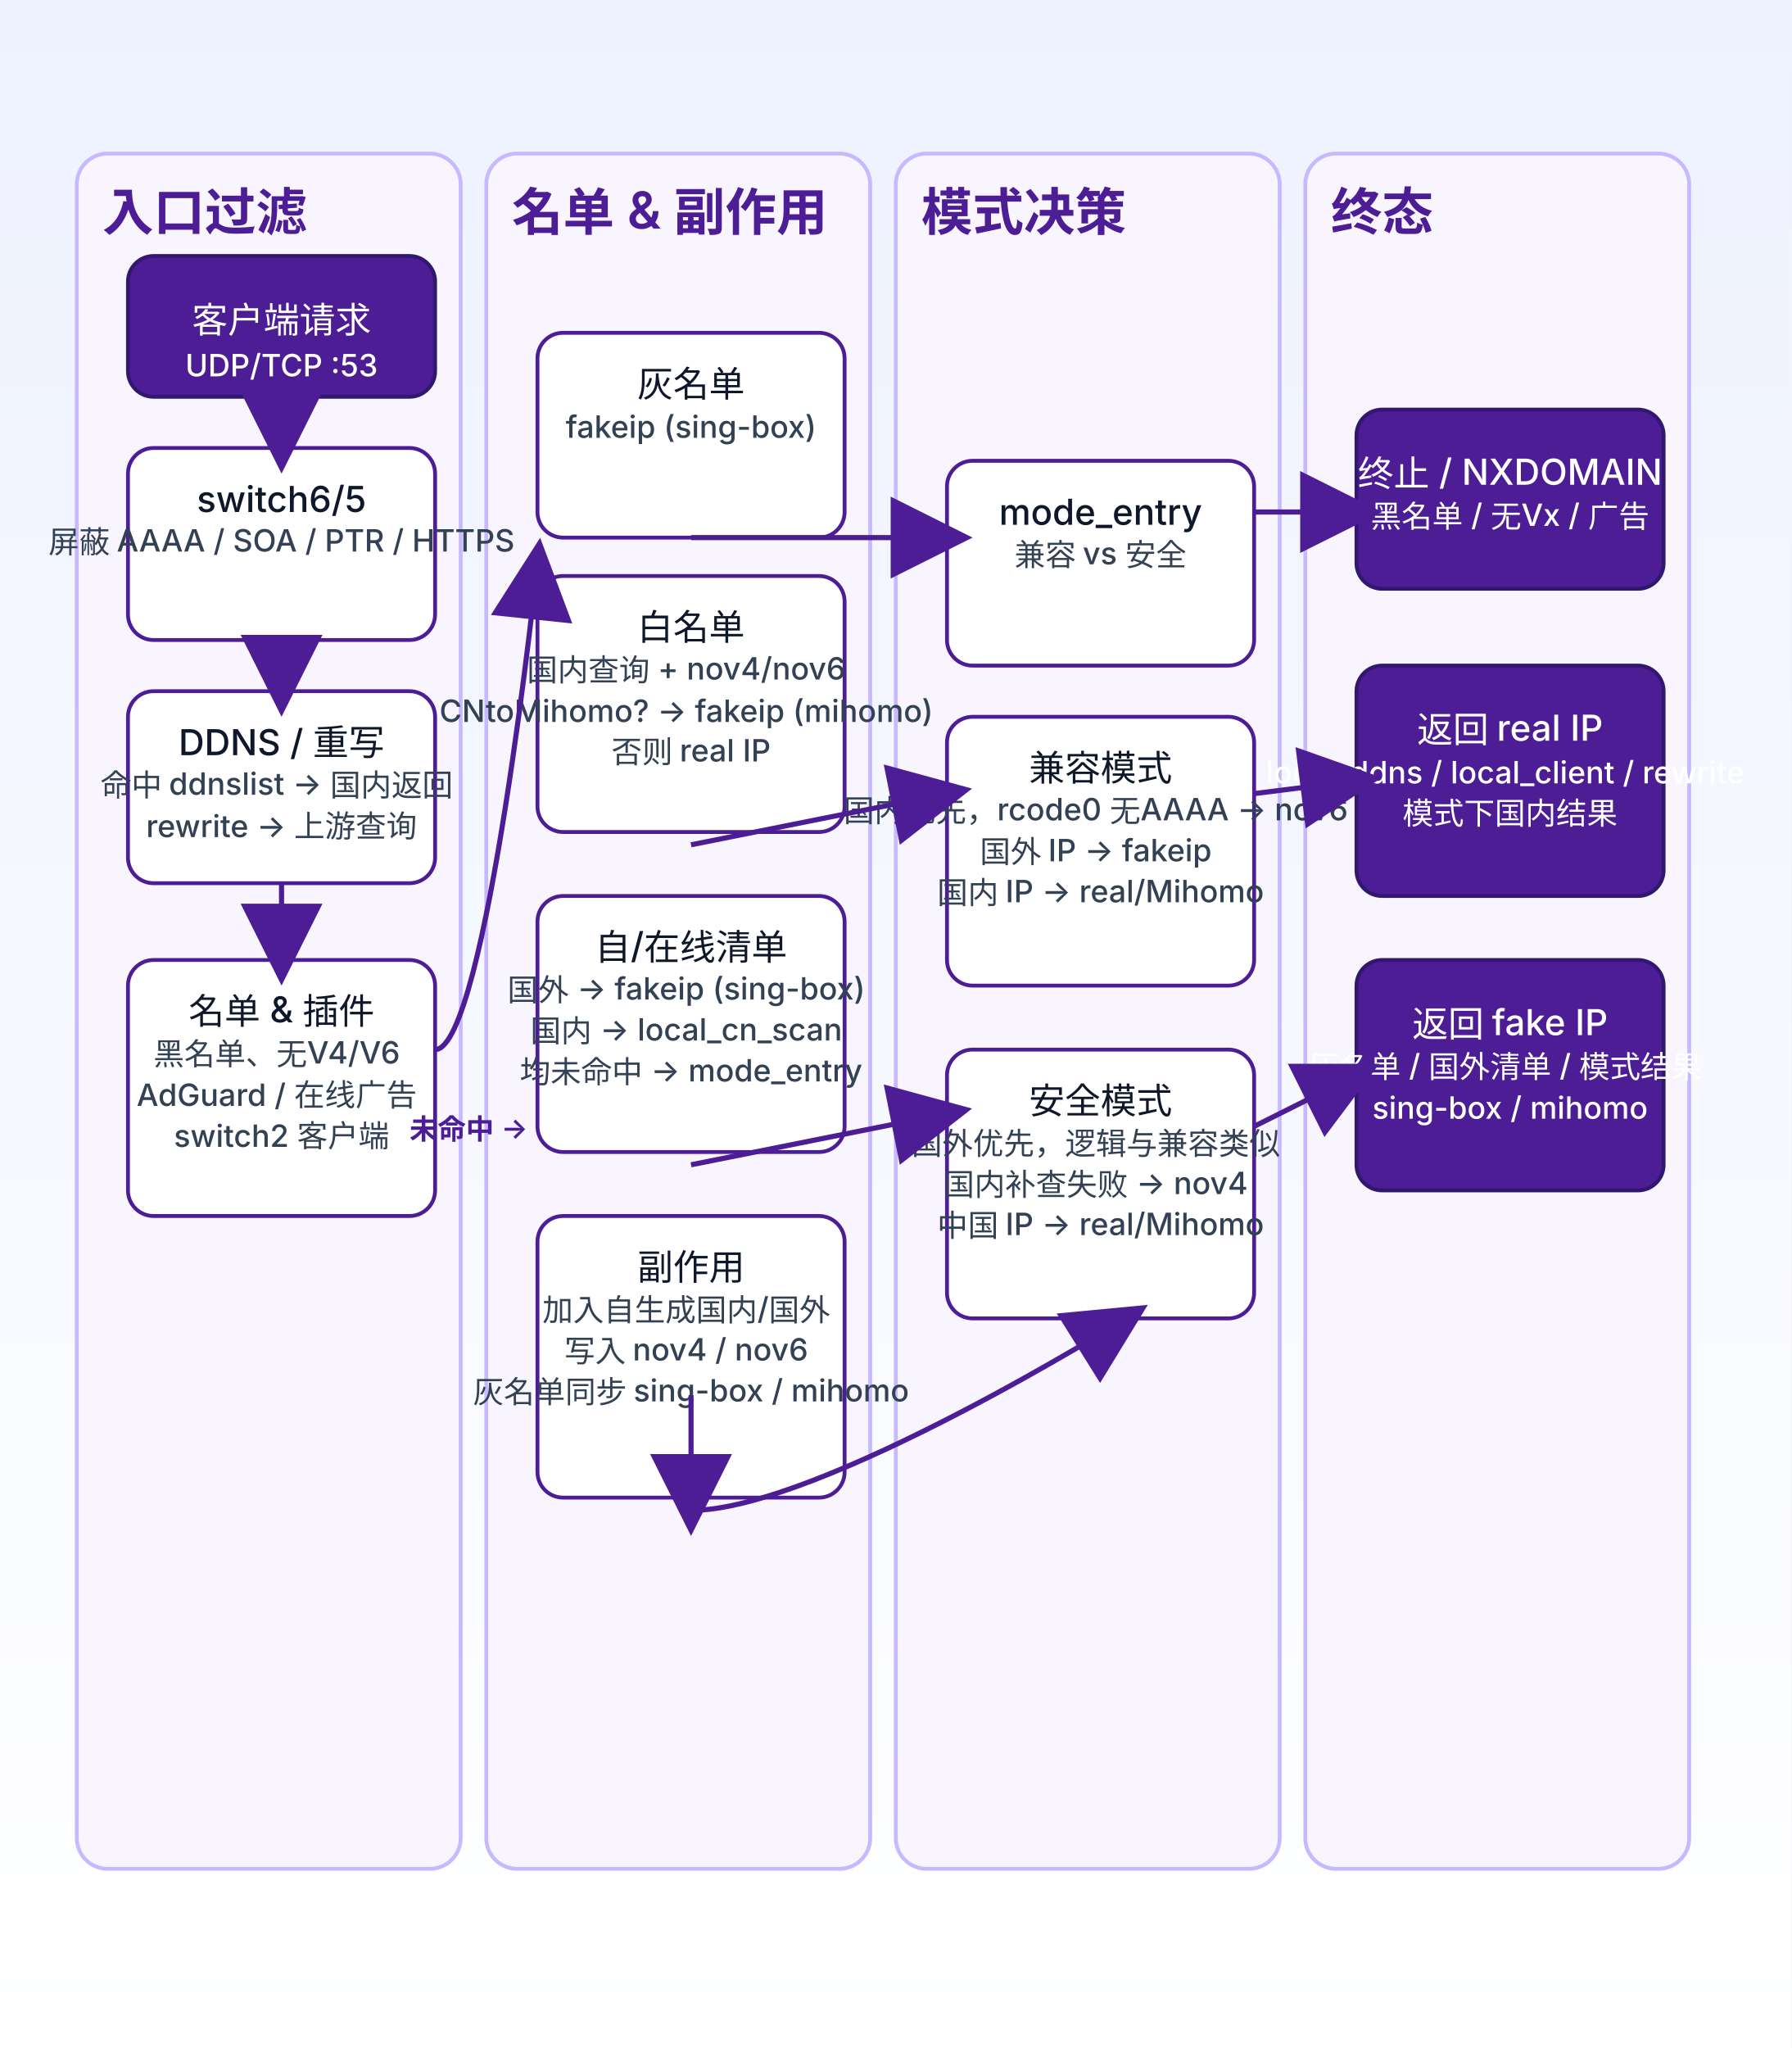
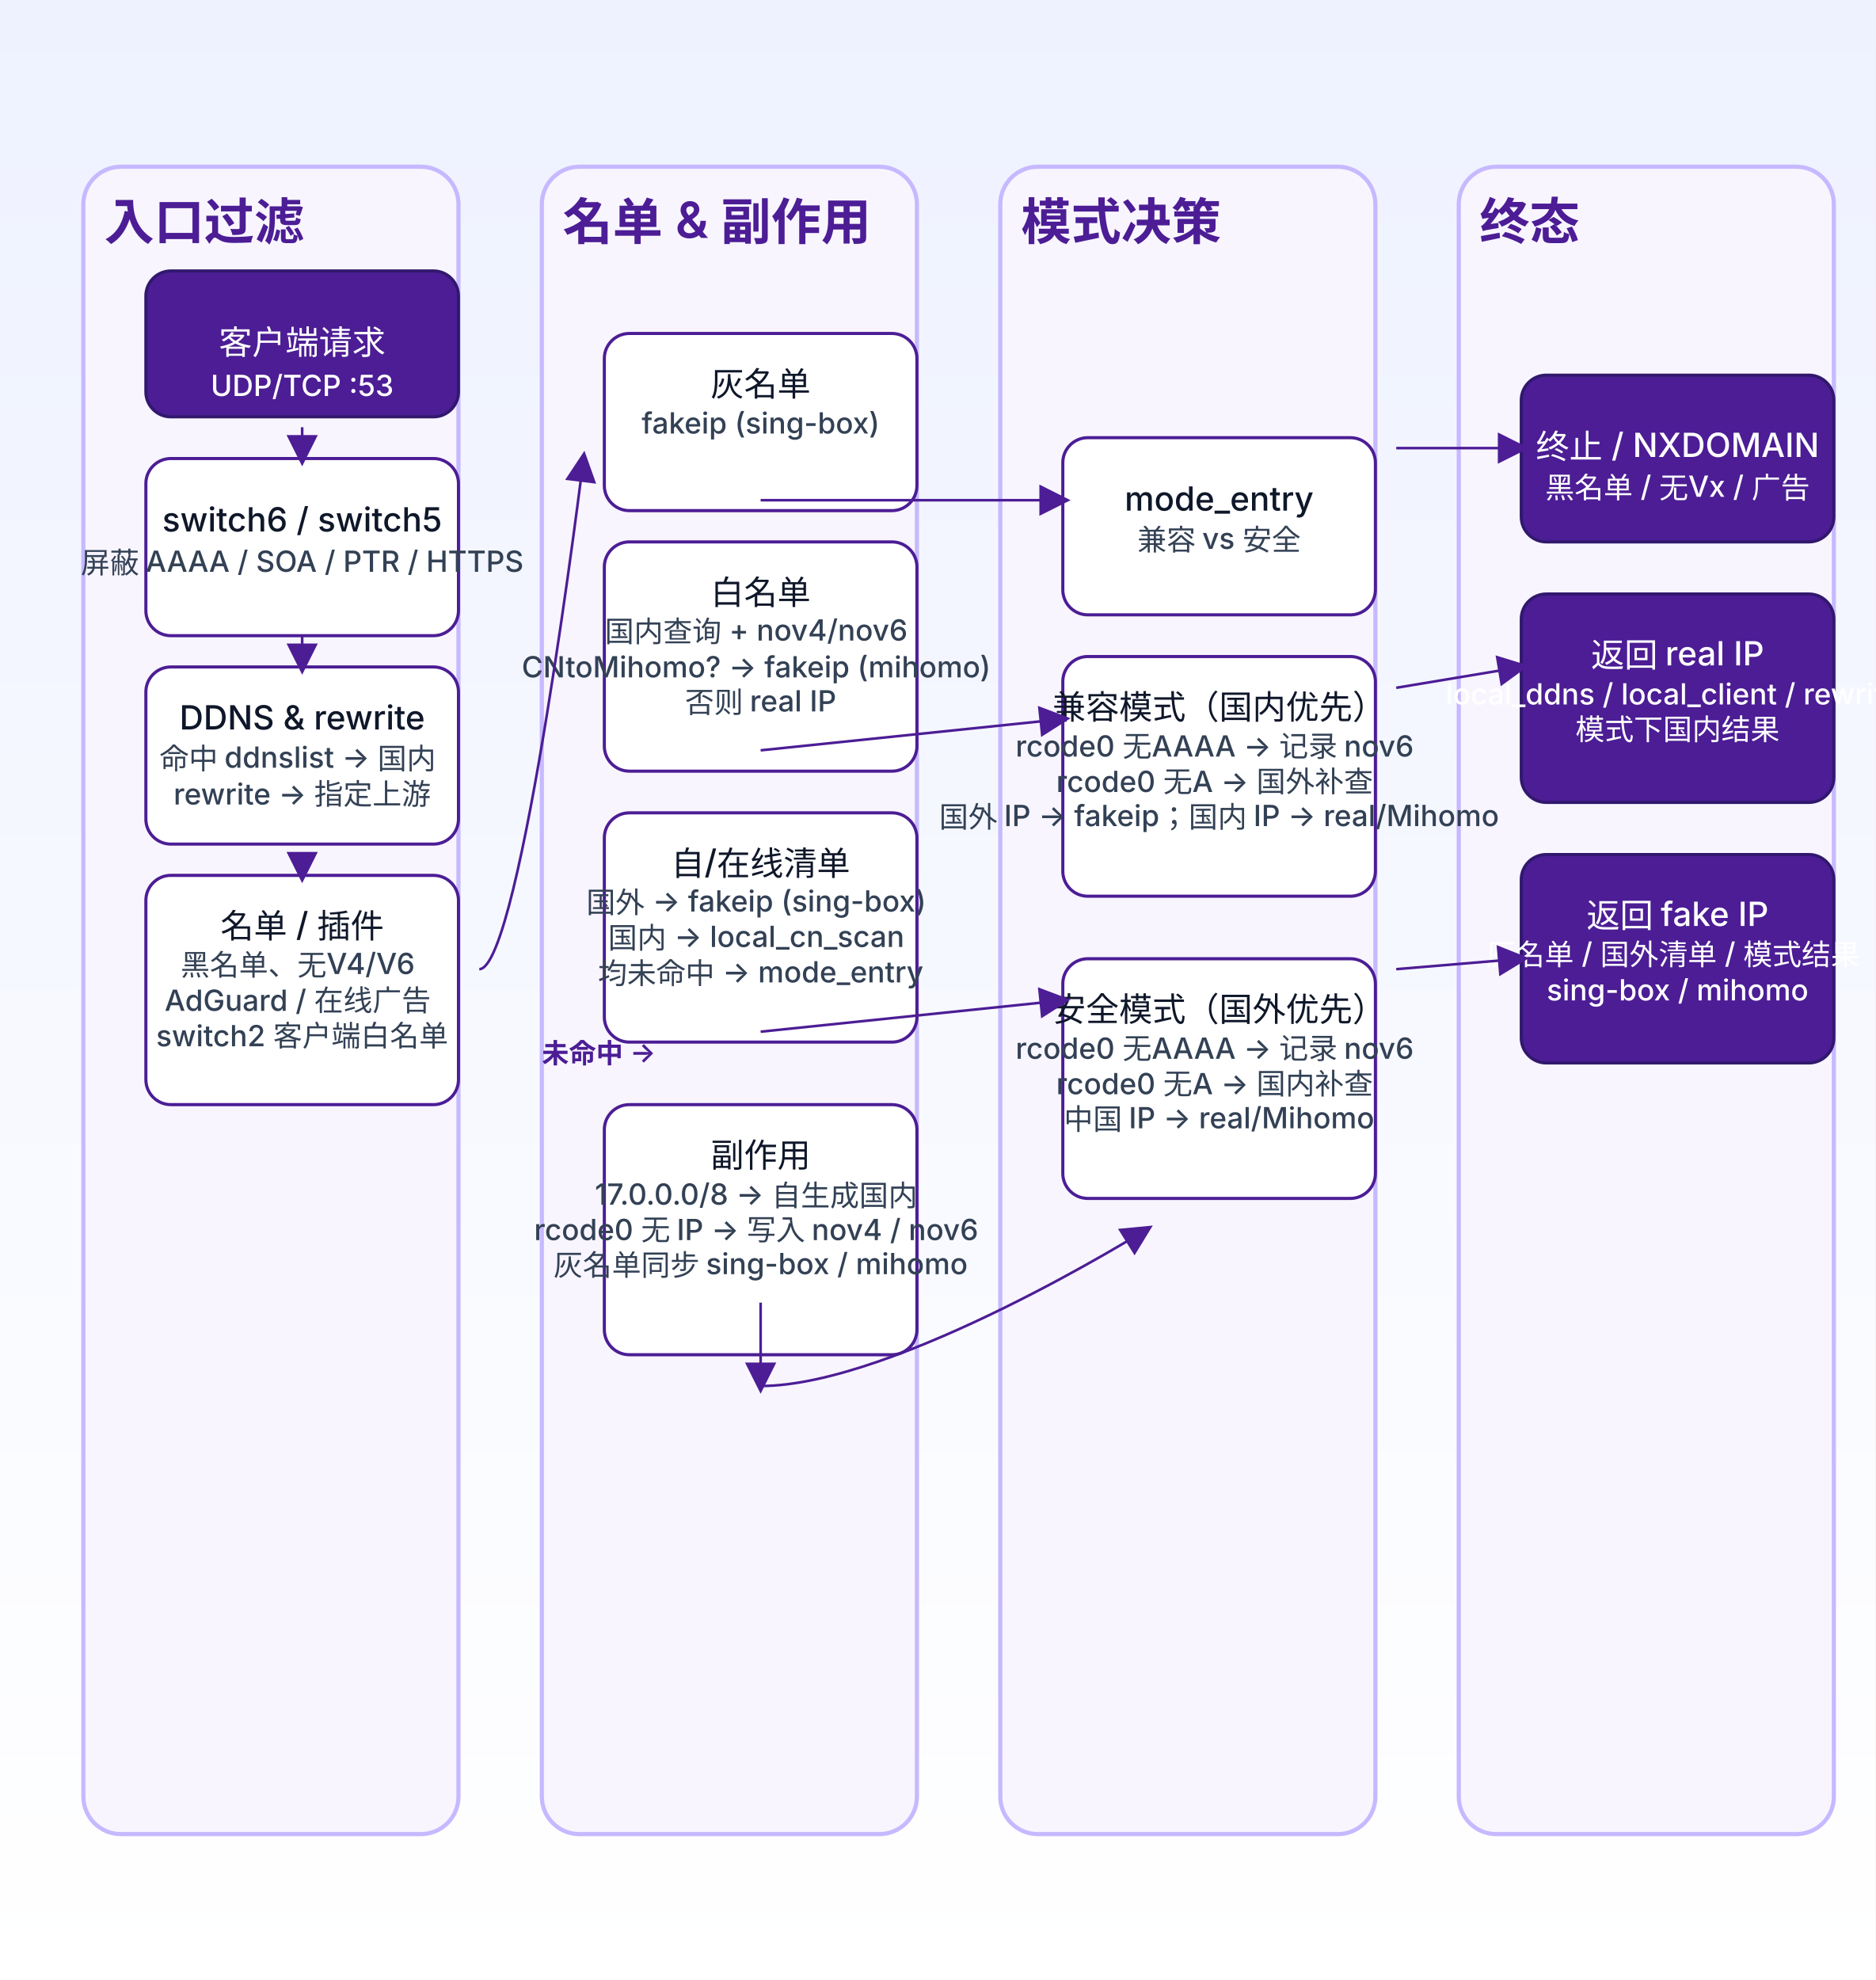
- <svg xmlns="http://www.w3.org/2000/svg" viewBox="0 0 1400 1600" aria-labelledby="title desc" role="img">
+ <svg xmlns="http://www.w3.org/2000/svg" viewBox="0 0 1800 1900" aria-labelledby="title desc" role="img">
  <defs>
    <style>
      :root { font-family: 'LXGW WenKai', 'Inter', 'Noto Sans SC', sans-serif; }
      .bg { fill: url(#bg); }
-       .lane { fill: #F8F5FF; stroke: #C7B9FF; stroke-width: 3; rx: 24; }
-       .lane-title { font-size: 40px; font-weight: 600; fill: #4C1D95; }
-       .node rect { fill: #FFFFFF; stroke: #4C1D95; stroke-width: 3; rx: 20; }
-       .node text { font-size: 28px; fill: #0F172A; font-weight: 500; }
-       .node tspan { font-size: 24px; fill: #334155; }
+       .lane { fill: #F8F5FF; stroke: #C7B9FF; stroke-width: 4; rx: 36; }
+       .lane-title { font-size: 48px; font-weight: 600; fill: #4C1D95; }
+       .node rect { fill: #FFFFFF; stroke: #4C1D95; stroke-width: 3; rx: 24; }
+       .node text { font-size: 32px; fill: #0F172A; font-weight: 500; }
+       .node tspan { font-size: 28px; fill: #334155; }
      .terminal rect { fill: #4C1D95; stroke: #31186E; }
      .terminal text, .terminal tspan { fill: #FFFFFF; }
-       .arrow { stroke: #4C1D95; stroke-width: 4; fill: none; marker-end: url(#arrow); }
-       .arrow-label { font-size: 22px; fill: #4C1D95; font-weight: 600; }
+       .arrow { stroke: #4C1D95; stroke-width: 2.5; fill: none; marker-end: url(#arrowhead); }
+       .arrow-label { font-size: 26px; fill: #4C1D95; font-weight: 600; }
    </style>
    <linearGradient id="bg" x1="0%" y1="0%" x2="0%" y2="100%">
      <stop offset="0%" stop-color="#EEF2FF" />
      <stop offset="100%" stop-color="#FFFFFF" />
    </linearGradient>
-     <marker id="arrow" markerWidth="16" markerHeight="16" refX="11" refY="8" orient="auto">
-       <path d="M0,0 L16,8 L0,16 Z" fill="#4C1D95" />
+     <marker id="arrowhead" markerWidth="12" markerHeight="12" refX="9" refY="6" orient="auto">
+       <path d="M0,0 L12,6 L0,12 Z" fill="#4C1D95" />
    </marker>
  </defs>
-   <rect class="bg" width="1400" height="1600" />
-   <g transform="translate(60,120)">
-     <rect class="lane" width="300" height="1340" />
-     <text class="lane-title" x="20" y="60">入口过滤</text>
+   <rect class="bg" width="1800" height="1900" />
+   <g transform="translate(80,160)">
+     <rect class="lane" width="360" height="1600" />
+     <text class="lane-title" x="20" y="70">入口过滤</text>
  </g>
-   <g transform="translate(380,120)">
-     <rect class="lane" width="300" height="1340" />
-     <text class="lane-title" x="20" y="60">名单 &amp; 副作用</text>
+   <g transform="translate(520,160)">
+     <rect class="lane" width="360" height="1600" />
+     <text class="lane-title" x="20" y="70">名单 &amp; 副作用</text>
  </g>
-   <g transform="translate(700,120)">
-     <rect class="lane" width="300" height="1340" />
-     <text class="lane-title" x="20" y="60">模式决策</text>
+   <g transform="translate(960,160)">
+     <rect class="lane" width="360" height="1600" />
+     <text class="lane-title" x="20" y="70">模式决策</text>
  </g>
-   <g transform="translate(1020,120)">
-     <rect class="lane" width="300" height="1340" />
-     <text class="lane-title" x="20" y="60">终态</text>
+   <g transform="translate(1400,160)">
+     <rect class="lane" width="360" height="1600" />
+     <text class="lane-title" x="20" y="70">终态</text>
  </g>
-   <g class="node terminal" transform="translate(100,200)">
-     <rect width="240" height="110" />
-     <text x="120" y="60" text-anchor="middle">客户端请求<tspan x="120" dy="34">UDP/TCP :53</tspan>
+   <g class="node terminal" transform="translate(140,260)">
+     <rect width="300" height="140" />
+     <text x="150" y="80" text-anchor="middle">客户端请求<tspan x="150" dy="40">UDP/TCP :53</tspan>
    </text>
  </g>
-   <g class="node" transform="translate(100,350)">
-     <rect width="240" height="150" />
-     <text x="120" y="50" text-anchor="middle">switch6/5<tspan x="120" dy="32">屏蔽 AAAA / SOA / PTR / HTTPS</tspan>
+   <g class="node" transform="translate(140,440)">
+     <rect width="300" height="170" />
+     <text x="150" y="70" text-anchor="middle">switch6 / switch5<tspan x="150" dy="40">屏蔽 AAAA / SOA / PTR / HTTPS</tspan>
    </text>
  </g>
-   <g class="node" transform="translate(100,540)">
-     <rect width="240" height="150" />
-     <text x="120" y="50" text-anchor="middle">DDNS / 重写<tspan x="120" dy="32">命中 ddnslist → 国内返回</tspan>
-       <tspan x="120" dy="32">rewrite → 上游查询</tspan>
+   <g class="node" transform="translate(140,640)">
+     <rect width="300" height="170" />
+     <text x="150" y="60" text-anchor="middle">DDNS &amp; rewrite<tspan x="150" dy="38">命中 ddnslist → 国内</tspan>
+       <tspan x="150" dy="34">rewrite → 指定上游</tspan>
    </text>
  </g>
-   <g class="node" transform="translate(100,750)">
-     <rect width="240" height="200" />
-     <text x="120" y="50" text-anchor="middle">名单 &amp; 插件<tspan x="120" dy="32">黑名单、无V4/V6</tspan>
-       <tspan x="120" dy="32">AdGuard / 在线广告</tspan>
-       <tspan x="120" dy="32">switch2 客户端</tspan>
+   <g class="node" transform="translate(140,840)">
+     <rect width="300" height="220" />
+     <text x="150" y="60" text-anchor="middle">名单 / 插件<tspan x="150" dy="36">黑名单、无V4/V6</tspan>
+       <tspan x="150" dy="34">AdGuard / 在线广告</tspan>
+       <tspan x="150" dy="34">switch2 客户端白名单</tspan>
    </text>
  </g>
-   <g class="node" transform="translate(420,260)">
-     <rect width="240" height="160" />
-     <text x="120" y="50" text-anchor="middle">灰名单<tspan x="120" dy="32">fakeip (sing-box)</tspan>
+   <g class="node" transform="translate(580,320)">
+     <rect width="300" height="170" />
+     <text x="150" y="60" text-anchor="middle">灰名单<tspan x="150" dy="36">fakeip (sing-box)</tspan>
    </text>
  </g>
-   <g class="node" transform="translate(420,450)">
-     <rect width="240" height="200" />
-     <text x="120" y="50" text-anchor="middle">白名单<tspan x="120" dy="32">国内查询 + nov4/nov6</tspan>
-       <tspan x="120" dy="32">CNtoMihomo? → fakeip (mihomo)</tspan>
-       <tspan x="120" dy="32">否则 real IP</tspan>
+   <g class="node" transform="translate(580,520)">
+     <rect width="300" height="220" />
+     <text x="150" y="60" text-anchor="middle">白名单<tspan x="150" dy="36">国内查询 + nov4/nov6</tspan>
+       <tspan x="150" dy="34">CNtoMihomo? → fakeip (mihomo)</tspan>
+       <tspan x="150" dy="34">否则 real IP</tspan>
    </text>
  </g>
-   <g class="node" transform="translate(420,700)">
-     <rect width="240" height="200" />
-     <text x="120" y="50" text-anchor="middle">自/在线清单<tspan x="120" dy="32">国外 → fakeip (sing-box)</tspan>
-       <tspan x="120" dy="32">国内 → local_cn_scan</tspan>
-       <tspan x="120" dy="32">均未命中 → mode_entry</tspan>
+   <g class="node" transform="translate(580,780)">
+     <rect width="300" height="220" />
+     <text x="150" y="60" text-anchor="middle">自/在线清单<tspan x="150" dy="36">国外 → fakeip (sing-box)</tspan>
+       <tspan x="150" dy="34">国内 → local_cn_scan</tspan>
+       <tspan x="150" dy="34">均未命中 → mode_entry</tspan>
    </text>
  </g>
-   <g class="node effect" transform="translate(420,950)">
-     <rect width="240" height="220" />
-     <text x="120" y="50" text-anchor="middle">副作用<tspan x="120" dy="32">加入自生成国内/国外</tspan>
-       <tspan x="120" dy="32">写入 nov4 / nov6</tspan>
-       <tspan x="120" dy="32">灰名单同步 sing-box / mihomo</tspan>
+   <g class="node effect" transform="translate(580,1060)">
+     <rect width="300" height="240" />
+     <text x="150" y="60" text-anchor="middle">副作用<tspan x="150" dy="36">17.0.0.0/8 → 自生成国内</tspan>
+       <tspan x="150" dy="34">rcode0 无 IP → 写入 nov4 / nov6</tspan>
+       <tspan x="150" dy="34">灰名单同步 sing-box / mihomo</tspan>
    </text>
  </g>
-   <g class="node" transform="translate(740,360)">
-     <rect width="240" height="160" />
-     <text x="120" y="50" text-anchor="middle">mode_entry<tspan x="120" dy="32">兼容 vs 安全</tspan>
+   <g class="node" transform="translate(1020,420)">
+     <rect width="300" height="170" />
+     <text x="150" y="70" text-anchor="middle">mode_entry<tspan x="150" dy="38">兼容 vs 安全</tspan>
    </text>
  </g>
-   <g class="node" transform="translate(740,560)">
-     <rect width="240" height="210" />
-     <text x="120" y="50" text-anchor="middle">兼容模式<tspan x="120" dy="32">国内优先，rcode0 无AAAA → nov6</tspan>
-       <tspan x="120" dy="32">国外 IP → fakeip</tspan>
-       <tspan x="120" dy="32">国内 IP → real/Mihomo</tspan>
+   <g class="node" transform="translate(1020,630)">
+     <rect width="300" height="230" />
+     <text x="150" y="60" text-anchor="middle">兼容模式（国内优先）<tspan x="150" dy="36">rcode0 无AAAA → 记录 nov6</tspan>
+       <tspan x="150" dy="34">rcode0 无A → 国外补查</tspan>
+       <tspan x="150" dy="34">国外 IP → fakeip；国内 IP → real/Mihomo</tspan>
    </text>
  </g>
-   <g class="node" transform="translate(740,820)">
-     <rect width="240" height="210" />
-     <text x="120" y="50" text-anchor="middle">安全模式<tspan x="120" dy="32">国外优先，逻辑与兼容类似</tspan>
-       <tspan x="120" dy="32">国内补查失败 → nov4</tspan>
-       <tspan x="120" dy="32">中国 IP → real/Mihomo</tspan>
+   <g class="node" transform="translate(1020,920)">
+     <rect width="300" height="230" />
+     <text x="150" y="60" text-anchor="middle">安全模式（国外优先）<tspan x="150" dy="36">rcode0 无AAAA → 记录 nov6</tspan>
+       <tspan x="150" dy="34">rcode0 无A → 国内补查</tspan>
+       <tspan x="150" dy="34">中国 IP → real/Mihomo</tspan>
    </text>
  </g>
-   <g class="node terminal" transform="translate(1060,320)">
-     <rect width="240" height="140" />
-     <text x="120" y="60" text-anchor="middle">终止 / NXDOMAIN<tspan x="120" dy="32">黑名单 / 无Vx / 广告</tspan>
+   <g class="node terminal" transform="translate(1460,360)">
+     <rect width="300" height="160" />
+     <text x="150" y="80" text-anchor="middle">终止 / NXDOMAIN<tspan x="150" dy="38">黑名单 / 无Vx / 广告</tspan>
    </text>
  </g>
-   <g class="node terminal" transform="translate(1060,520)">
-     <rect width="240" height="180" />
-     <text x="120" y="60" text-anchor="middle">返回 real IP<tspan x="120" dy="32">local_ddns / local_client / rewrite</tspan>
-       <tspan x="120" dy="32">模式下国内结果</tspan>
+   <g class="node terminal" transform="translate(1460,570)">
+     <rect width="300" height="200" />
+     <text x="150" y="70" text-anchor="middle">返回 real IP<tspan x="150" dy="36">local_ddns / local_client / rewrite</tspan>
+       <tspan x="150" dy="34">模式下国内结果</tspan>
    </text>
  </g>
-   <g class="node terminal" transform="translate(1060,750)">
-     <rect width="240" height="180" />
-     <text x="120" y="60" text-anchor="middle">返回 fake IP<tspan x="120" dy="32">灰名单 / 国外清单 / 模式结果</tspan>
-       <tspan x="120" dy="32">sing-box / mihomo</tspan>
+   <g class="node terminal" transform="translate(1460,820)">
+     <rect width="300" height="200" />
+     <text x="150" y="70" text-anchor="middle">返回 fake IP<tspan x="150" dy="36">灰名单 / 国外清单 / 模式结果</tspan>
+       <tspan x="150" dy="34">sing-box / mihomo</tspan>
    </text>
  </g>
-   <path class="arrow" d="M220 310 L220 350" />
-   <path class="arrow" d="M220 500 L220 540" />
-   <path class="arrow" d="M220 690 L220 750" />
-   <path class="arrow" d="M340 820 C380 820 420 440 420 440" />
-   <path class="arrow" d="M540 420 L740 420" />
-   <path class="arrow" d="M540 660 L740 620" />
-   <path class="arrow" d="M540 910 L740 870" />
-   <path class="arrow" d="M980 400 L1060 400" />
-   <path class="arrow" d="M980 620 L1060 610" />
-   <path class="arrow" d="M980 880 L1060 840" />
-   <path class="arrow" d="M540 1090 L540 1180" />
-   <path class="arrow" d="M540 1180 C640 1180 880 1030 880 1030" />
-   <text class="arrow-label" x="320" y="890">未命中 →</text>
+   <path class="arrow" d="M290 410 L290 440" />
+   <path class="arrow" d="M290 610 L290 640" />
+   <path class="arrow" d="M290 820 L290 840" />
+   <path class="arrow" d="M460 930 C500 930 560 440 560 440" />
+   <path class="arrow" d="M730 480 L1020 480" />
+   <path class="arrow" d="M730 720 L1020 690" />
+   <path class="arrow" d="M730 990 L1020 960" />
+   <path class="arrow" d="M1340 430 L1460 430" />
+   <path class="arrow" d="M1340 660 L1460 640" />
+   <path class="arrow" d="M1340 930 L1460 920" />
+   <path class="arrow" d="M730 1250 L730 1330" />
+   <path class="arrow" d="M730 1330 C860 1330 1100 1180 1100 1180" />
+   <text class="arrow-label" x="520" y="1020">未命中 →</text>
</svg>
